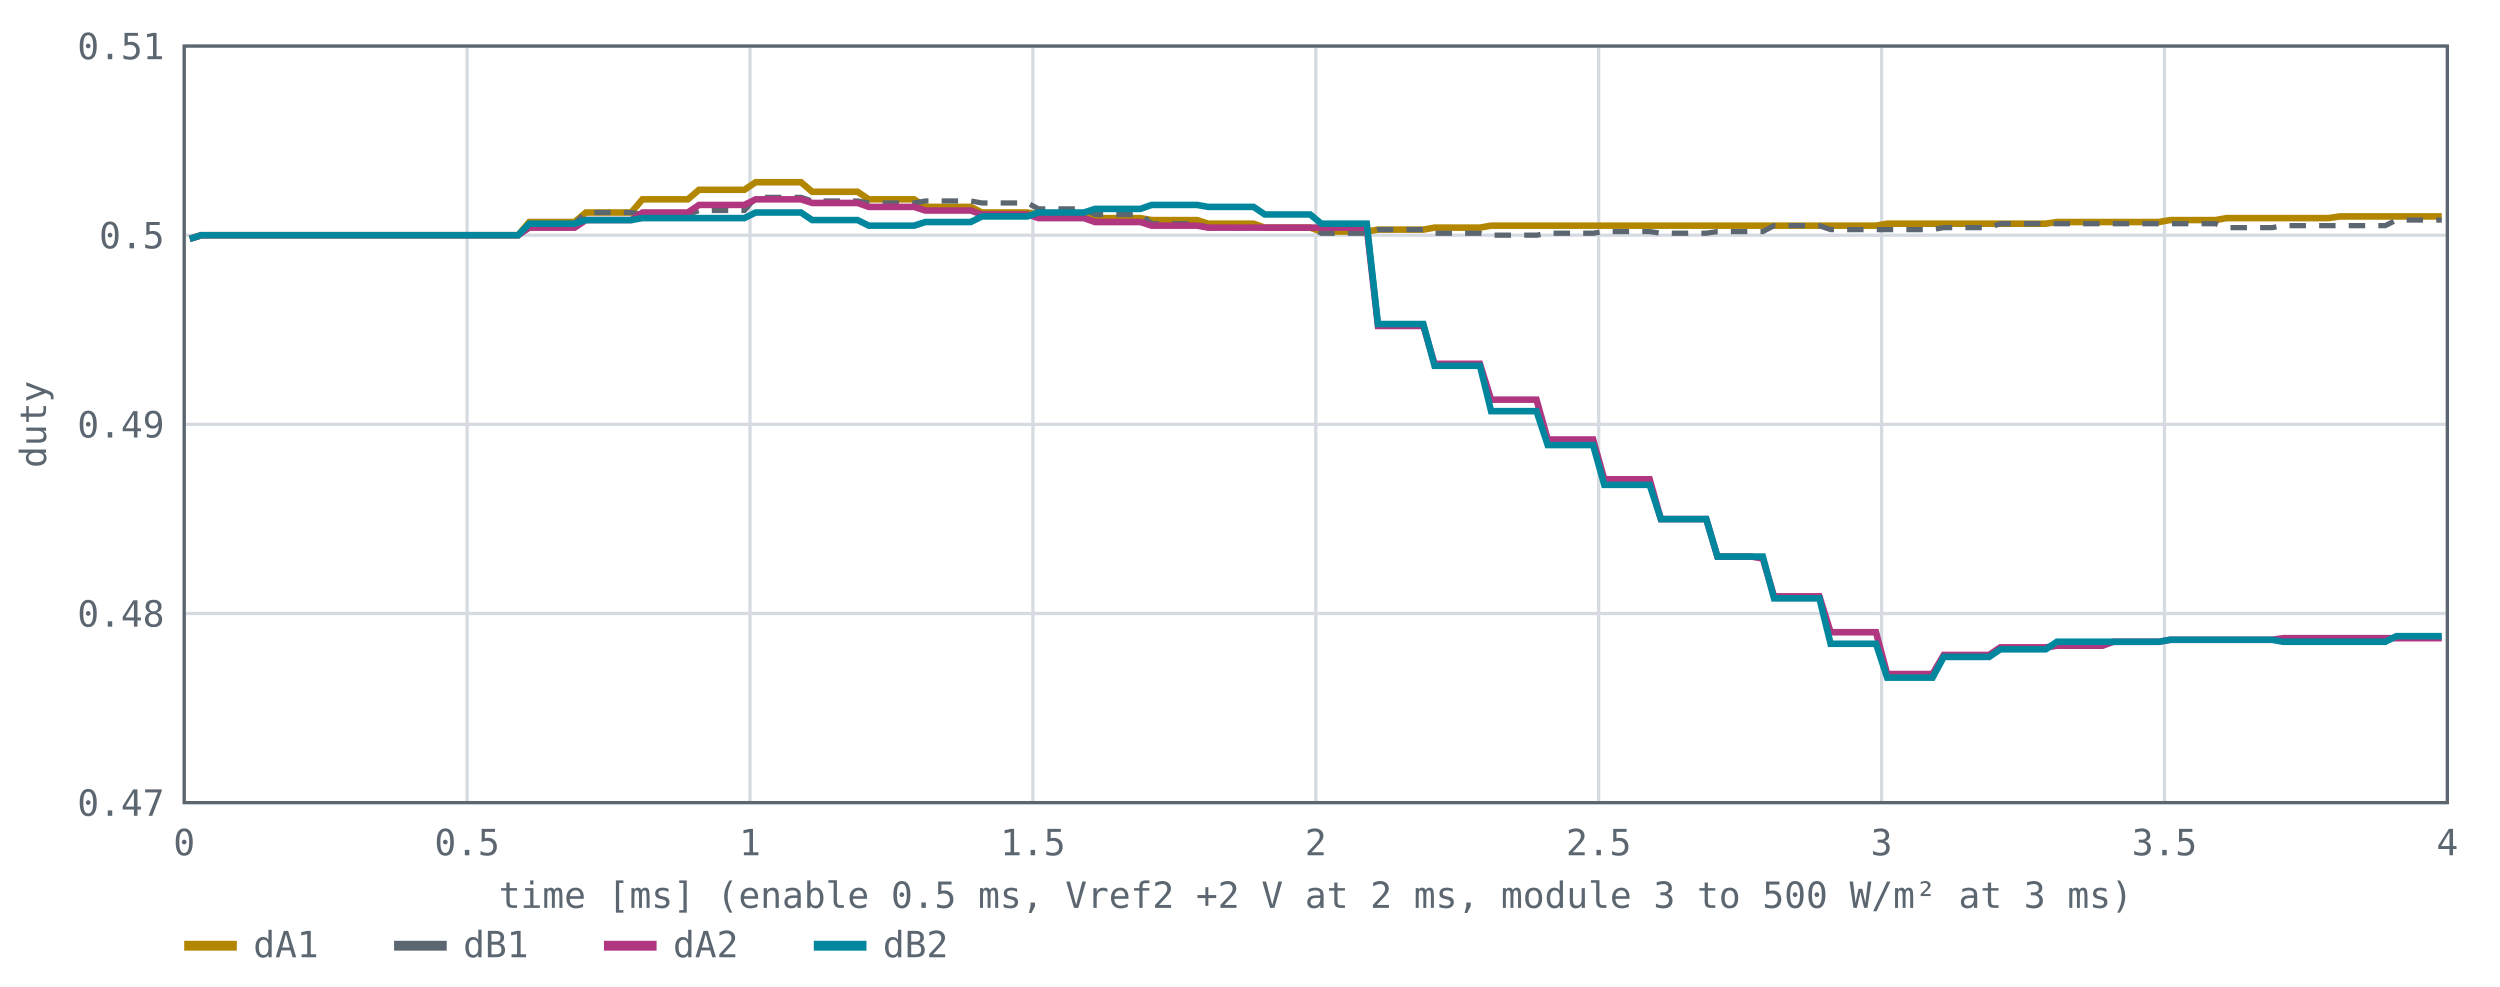
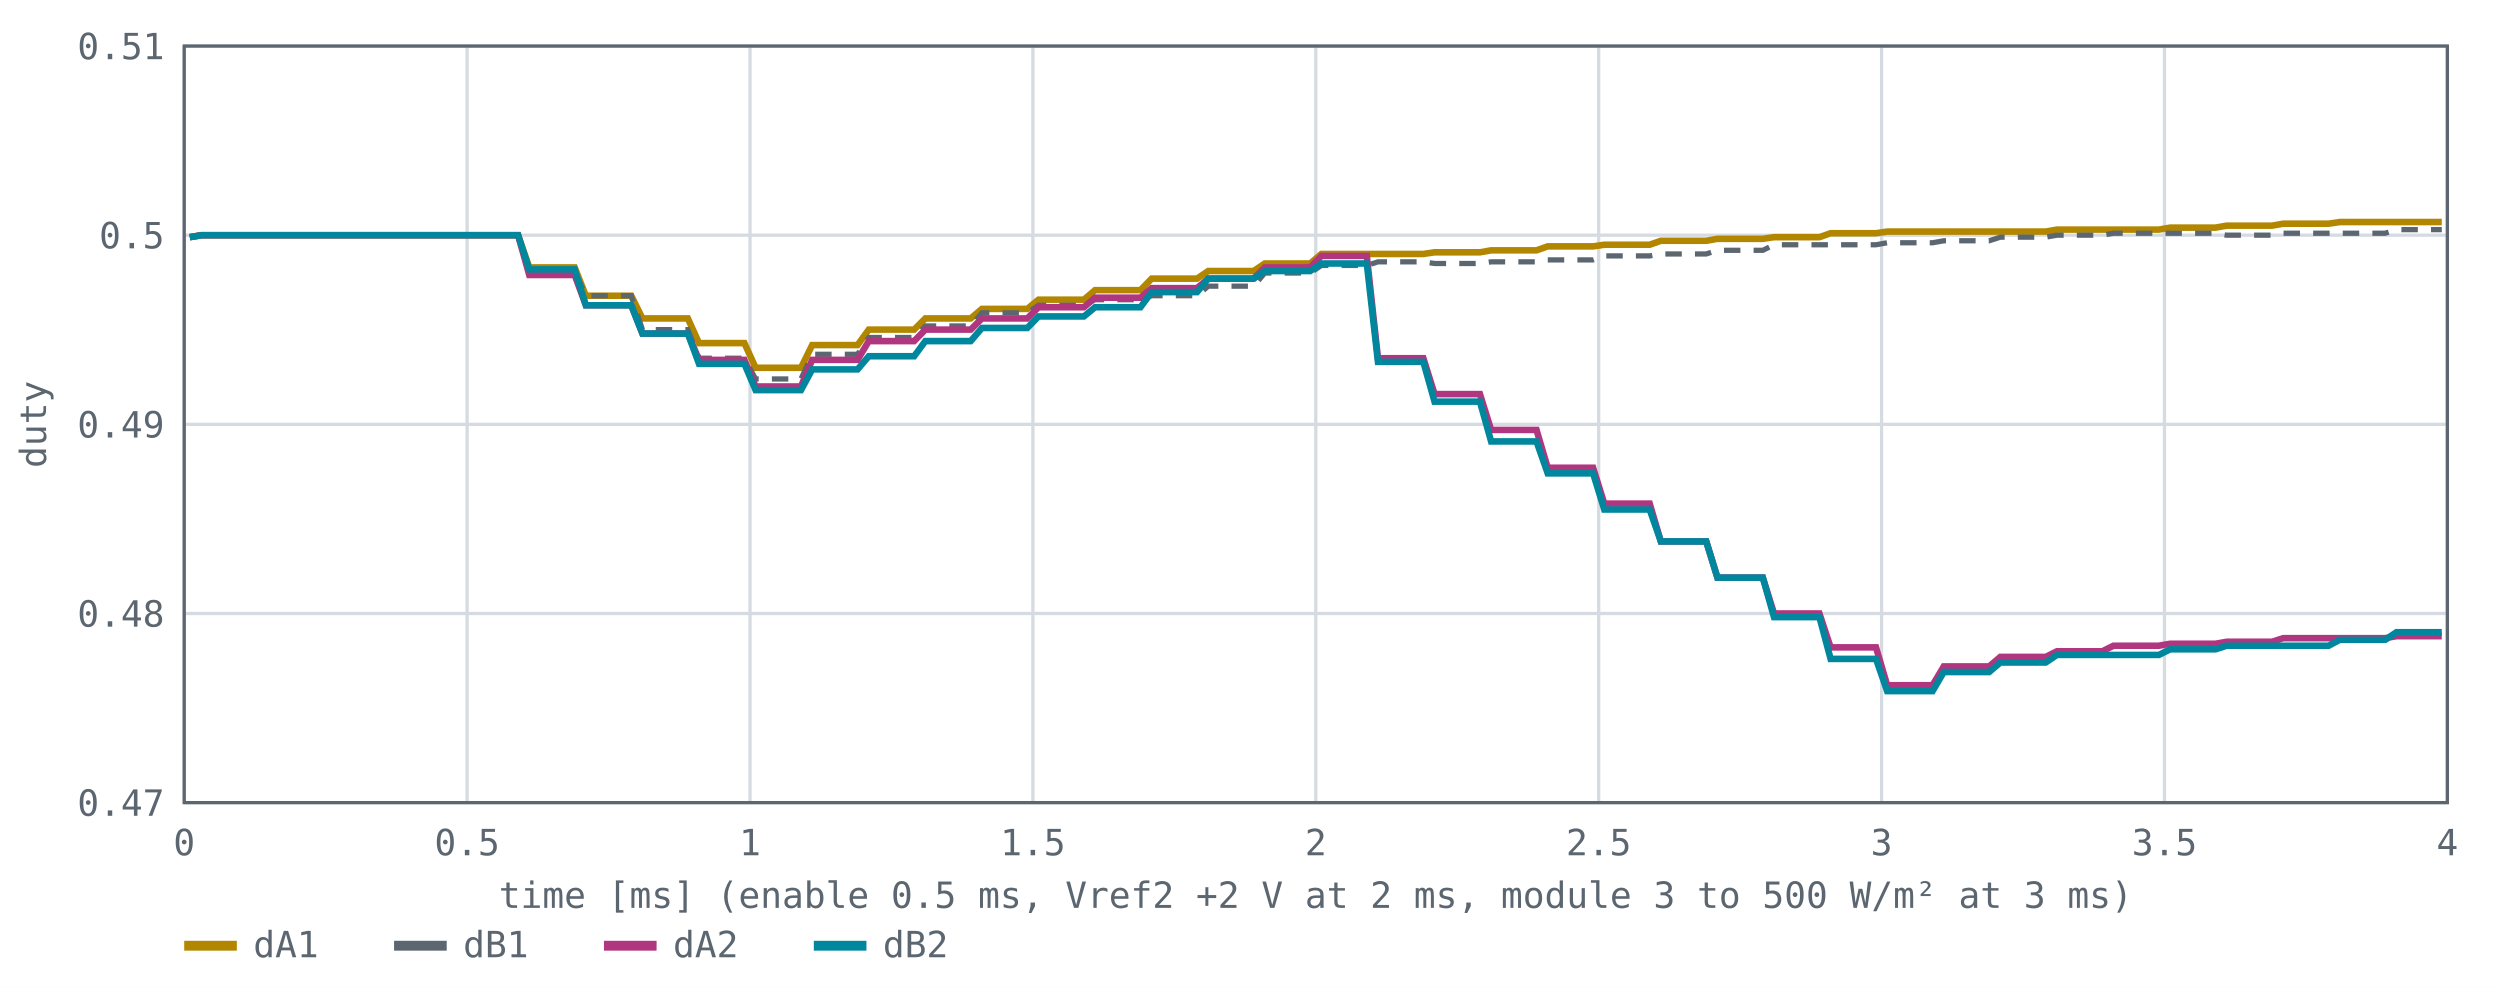
<svg xmlns="http://www.w3.org/2000/svg" viewBox="0 0 760 300" role="img" aria-label="duty versus time">
  <style>.ax{stroke:#5b6670;fill:none}.grid{stroke:#d5dbe1;fill:none}.lbl{fill:#5b6670;font:11px monospace}.l1{stroke:#b38600;fill:none;stroke-width:2}.l2{stroke:#00879e;fill:none;stroke-width:2}.l3{stroke:#b0367f;fill:none;stroke-width:2}.l4{stroke:#5b6670;fill:none;stroke-width:1.6;stroke-dasharray:5 4}.ref{stroke:#0f6c8f;fill:none;stroke-dasharray:2 3}.k1{fill:#b38600}.k2{fill:#00879e}.k3{fill:#b0367f}.k4{fill:#5b6670}</style>
  <rect width="100%" height="100%" fill="#ffffff" />
  <line class="grid" x1="56" x2="744" y1="244.0" y2="244.0" />
  <text class="lbl" x="50" y="248.0" text-anchor="end">0.47</text>
  <line class="grid" x1="56" x2="744" y1="186.5" y2="186.5" />
  <text class="lbl" x="50" y="190.5" text-anchor="end">0.48</text>
  <line class="grid" x1="56" x2="744" y1="129.0" y2="129.0" />
  <text class="lbl" x="50" y="133.0" text-anchor="end">0.49</text>
  <line class="grid" x1="56" x2="744" y1="71.5" y2="71.5" />
  <text class="lbl" x="50" y="75.5" text-anchor="end">0.5</text>
  <line class="grid" x1="56" x2="744" y1="14.0" y2="14.0" />
  <text class="lbl" x="50" y="18.0" text-anchor="end">0.51</text>
  <line class="grid" x1="56.0" x2="56.0" y1="14" y2="244" />
  <text class="lbl" x="56.0" y="260" text-anchor="middle">0</text>
  <line class="grid" x1="142.0" x2="142.0" y1="14" y2="244" />
  <text class="lbl" x="142.0" y="260" text-anchor="middle">0.5</text>
  <line class="grid" x1="228.0" x2="228.0" y1="14" y2="244" />
  <text class="lbl" x="228.0" y="260" text-anchor="middle">1</text>
  <line class="grid" x1="314.0" x2="314.0" y1="14" y2="244" />
  <text class="lbl" x="314.0" y="260" text-anchor="middle">1.5</text>
  <line class="grid" x1="400.0" x2="400.0" y1="14" y2="244" />
  <text class="lbl" x="400.0" y="260" text-anchor="middle">2</text>
  <line class="grid" x1="486.0" x2="486.0" y1="14" y2="244" />
  <text class="lbl" x="486.0" y="260" text-anchor="middle">2.5</text>
  <line class="grid" x1="572.0" x2="572.0" y1="14" y2="244" />
  <text class="lbl" x="572.0" y="260" text-anchor="middle">3</text>
  <line class="grid" x1="658.0" x2="658.0" y1="14" y2="244" />
  <text class="lbl" x="658.0" y="260" text-anchor="middle">3.5</text>
  <line class="grid" x1="744.0" x2="744.0" y1="14" y2="244" />
  <text class="lbl" x="744.0" y="260" text-anchor="middle">4</text>
  <rect class="ax" x="56" y="14" width="688" height="230" />
  <text class="lbl" x="400.0" y="276" text-anchor="middle">time [ms]   (enable 0.5 ms, Vref2 +2 V at 2 ms, module 3 to 500 W/m² at 3 ms)</text>
  <text class="lbl" x="14" y="129.0" text-anchor="middle" transform="rotate(-90 14 129.0)">duty</text>
-   <polyline class="l1" points="57.7,72.6 61.2,71.5 64.6,71.5 68.0,71.5 71.5,71.5 74.9,71.5 78.4,71.5 81.8,71.5 85.2,71.5 88.7,71.5 92.1,71.5 95.6,71.5 99.0,71.5 102.4,71.5 105.9,71.5 109.3,71.5 112.8,71.5 116.2,71.5 119.6,71.5 123.1,71.5 126.5,71.5 130.0,71.5 133.4,71.5 136.8,71.5 140.3,71.5 143.7,71.5 147.2,71.5 150.6,71.5 154.0,71.5 157.5,71.5 160.9,67.5 164.4,67.5 167.8,67.5 171.2,67.5 174.7,67.5 178.1,64.6 181.6,64.6 185.0,64.6 188.4,64.6 191.9,64.6 195.3,60.6 198.8,60.6 202.2,60.6 205.6,60.6 209.1,60.6 212.5,57.7 216.0,57.7 219.4,57.7 222.8,57.7 226.3,57.7 229.7,55.4 233.2,55.4 236.6,55.4 240.0,55.4 243.5,55.4 246.9,58.3 250.4,58.3 253.8,58.3 257.2,58.3 260.7,58.3 264.1,60.6 267.6,60.6 271.0,60.6 274.4,60.6 277.9,60.6 281.3,62.9 284.8,62.9 288.2,62.9 291.6,62.9 295.1,62.9 298.5,64.6 302.0,64.6 305.4,64.6 308.8,64.6 312.3,64.6 315.7,65.2 319.2,65.2 322.6,65.2 326.0,65.2 329.5,65.2 332.9,66.3 336.4,66.3 339.8,66.3 343.2,66.3 346.7,66.3 350.1,66.9 353.6,66.9 357.0,66.9 360.4,66.9 363.9,66.9 367.3,68.0 370.8,68.0 374.2,68.0 377.6,68.0 381.1,68.0 384.5,69.2 388.0,69.2 391.4,69.2 394.8,69.2 398.3,69.2 401.7,70.4 405.2,70.4 408.6,70.4 412.0,70.4 415.5,70.4 418.9,69.8 422.4,69.8 425.8,69.8 429.2,69.8 432.7,69.8 436.1,69.2 439.6,69.2 443.0,69.2 446.4,69.2 449.9,69.2 453.3,68.6 456.8,68.6 460.2,68.6 463.6,68.6 467.1,68.6 470.5,68.6 474.0,68.6 477.4,68.6 480.8,68.6 484.3,68.6 487.7,68.6 491.2,68.6 494.6,68.6 498.0,68.6 501.5,68.6 504.9,68.6 508.4,68.6 511.8,68.6 515.2,68.6 518.7,68.6 522.1,68.6 525.6,68.6 529.0,68.6 532.4,68.6 535.9,68.6 539.3,68.6 542.8,68.6 546.2,68.6 549.6,68.6 553.1,68.6 556.5,68.6 560.0,68.6 563.4,68.6 566.8,68.6 570.3,68.6 573.7,68.0 577.2,68.0 580.6,68.0 584.0,68.0 587.5,68.0 590.9,68.0 594.4,68.0 597.8,68.0 601.2,68.0 604.7,68.0 608.1,68.0 611.6,68.0 615.0,68.0 618.4,68.0 621.9,68.0 625.3,67.5 628.8,67.5 632.2,67.5 635.6,67.5 639.1,67.5 642.5,67.5 646.0,67.5 649.4,67.5 652.8,67.5 656.3,67.5 659.7,66.9 663.2,66.9 666.6,66.9 670.0,66.9 673.5,66.9 676.9,66.3 680.4,66.3 683.8,66.3 687.2,66.3 690.7,66.3 694.1,66.3 697.6,66.3 701.0,66.3 704.4,66.3 707.9,66.3 711.3,65.8 714.8,65.8 718.2,65.8 721.6,65.8 725.1,65.8 728.5,65.8 732.0,65.8 735.4,65.8 738.8,65.8 742.3,65.8" />
+   <polyline class="l1" points="57.7,72.1 61.2,71.5 64.6,71.5 68.0,71.5 71.5,71.5 74.9,71.5 78.4,71.5 81.8,71.5 85.2,71.5 88.7,71.5 92.1,71.5 95.6,71.5 99.0,71.5 102.4,71.5 105.9,71.5 109.3,71.5 112.8,71.5 116.2,71.5 119.6,71.5 123.1,71.5 126.5,71.5 130.0,71.5 133.4,71.5 136.8,71.5 140.3,71.5 143.7,71.5 147.2,71.5 150.6,71.5 154.0,71.5 157.5,71.5 160.9,81.3 164.4,81.3 167.8,81.3 171.2,81.3 174.7,81.3 178.1,89.9 181.6,89.9 185.0,89.9 188.4,89.9 191.9,89.9 195.3,96.8 198.8,96.8 202.2,96.8 205.6,96.8 209.1,96.8 212.5,104.3 216.0,104.3 219.4,104.3 222.8,104.3 226.3,104.3 229.7,111.8 233.2,111.8 236.6,111.8 240.0,111.8 243.5,111.8 246.9,104.9 250.4,104.9 253.8,104.9 257.2,104.9 260.7,104.9 264.1,100.2 267.6,100.2 271.0,100.2 274.4,100.2 277.9,100.2 281.3,96.8 284.8,96.8 288.2,96.8 291.6,96.8 295.1,96.8 298.5,93.9 302.0,93.9 305.4,93.9 308.8,93.9 312.3,93.9 315.7,91.1 319.2,91.1 322.6,91.1 326.0,91.1 329.5,91.1 332.9,88.2 336.4,88.2 339.8,88.2 343.2,88.2 346.7,88.2 350.1,84.7 353.6,84.7 357.0,84.7 360.4,84.7 363.9,84.7 367.3,82.4 370.8,82.4 374.2,82.4 377.6,82.4 381.1,82.4 384.5,80.1 388.0,80.1 391.4,80.1 394.8,80.1 398.3,80.1 401.7,77.2 405.2,77.2 408.6,77.2 412.0,77.2 415.5,77.2 418.9,77.2 422.4,77.2 425.8,77.2 429.2,77.2 432.7,77.2 436.1,76.7 439.6,76.7 443.0,76.7 446.4,76.7 449.9,76.7 453.3,76.1 456.8,76.1 460.2,76.1 463.6,76.1 467.1,76.1 470.5,74.9 474.0,74.9 477.4,74.9 480.8,74.9 484.3,74.9 487.7,74.4 491.2,74.4 494.6,74.4 498.0,74.4 501.5,74.4 504.9,73.2 508.4,73.2 511.8,73.2 515.2,73.2 518.7,73.2 522.1,72.6 525.6,72.6 529.0,72.6 532.4,72.6 535.9,72.6 539.3,72.1 542.8,72.1 546.2,72.1 549.6,72.1 553.1,72.1 556.5,70.9 560.0,70.9 563.4,70.9 566.8,70.9 570.3,70.9 573.7,70.4 577.2,70.4 580.6,70.4 584.0,70.4 587.5,70.4 590.9,70.4 594.4,70.4 597.8,70.4 601.2,70.4 604.7,70.4 608.1,70.4 611.6,70.4 615.0,70.4 618.4,70.4 621.9,70.4 625.3,69.8 628.8,69.8 632.2,69.8 635.6,69.8 639.1,69.8 642.5,69.8 646.0,69.8 649.4,69.8 652.8,69.8 656.3,69.8 659.7,69.2 663.2,69.2 666.6,69.2 670.0,69.2 673.5,69.2 676.9,68.6 680.4,68.6 683.8,68.6 687.2,68.6 690.7,68.6 694.1,68.0 697.6,68.0 701.0,68.0 704.4,68.0 707.9,68.0 711.3,67.5 714.8,67.5 718.2,67.5 721.6,67.5 725.1,67.5 728.5,67.5 732.0,67.5 735.4,67.5 738.8,67.5 742.3,67.5" />
  <rect class="k1" x="56" y="286" width="16" height="3" />
  <text class="lbl" x="77" y="291">dA1</text>
-   <polyline class="l4" points="57.7,72.6 61.2,71.5 64.6,71.5 68.0,71.5 71.5,71.5 74.9,71.5 78.4,71.5 81.8,71.5 85.2,71.5 88.7,71.5 92.1,71.5 95.6,71.5 99.0,71.5 102.4,71.5 105.9,71.5 109.3,71.5 112.8,71.5 116.2,71.5 119.6,71.5 123.1,71.5 126.5,71.5 130.0,71.5 133.4,71.5 136.8,71.5 140.3,71.5 143.7,71.5 147.2,71.5 150.6,71.5 154.0,71.5 157.5,71.5 160.9,68.0 164.4,68.0 167.8,68.0 171.2,68.0 174.7,68.0 178.1,64.6 181.6,64.6 185.0,64.6 188.4,64.6 191.9,64.6 195.3,65.2 198.8,65.2 202.2,65.2 205.6,65.2 209.1,65.2 212.5,64.0 216.0,64.0 219.4,64.0 222.8,64.0 226.3,64.0 229.7,60.0 233.2,60.0 236.6,60.0 240.0,60.0 243.5,60.0 246.9,61.1 250.4,61.1 253.8,61.1 257.2,61.1 260.7,61.1 264.1,61.7 267.6,61.7 271.0,61.7 274.4,61.7 277.9,61.7 281.3,61.1 284.8,61.1 288.2,61.1 291.6,61.1 295.1,61.1 298.5,61.7 302.0,61.7 305.4,61.7 308.8,61.7 312.3,61.7 315.7,63.5 319.2,63.5 322.6,63.5 326.0,63.5 329.5,63.5 332.9,65.2 336.4,65.2 339.8,65.2 343.2,65.2 346.7,65.2 350.1,68.0 353.6,68.0 357.0,68.0 360.4,68.0 363.9,68.0 367.3,69.2 370.8,69.2 374.2,69.2 377.6,69.2 381.1,69.2 384.5,69.2 388.0,69.2 391.4,69.2 394.8,69.2 398.3,69.2 401.7,70.9 405.2,70.9 408.6,70.9 412.0,70.9 415.5,70.9 418.9,69.8 422.4,69.8 425.8,69.8 429.2,69.8 432.7,69.8 436.1,70.9 439.6,70.9 443.0,70.9 446.4,70.9 449.9,70.9 453.3,71.5 456.8,71.5 460.2,71.5 463.6,71.5 467.1,71.5 470.5,70.9 474.0,70.9 477.4,70.9 480.8,70.9 484.3,70.9 487.7,70.4 491.2,70.4 494.6,70.4 498.0,70.4 501.5,70.4 504.9,70.9 508.4,70.9 511.8,70.9 515.2,70.9 518.7,70.9 522.1,70.4 525.6,70.4 529.0,70.4 532.4,70.4 535.9,70.4 539.3,68.6 542.8,68.6 546.2,68.6 549.6,68.6 553.1,68.6 556.5,69.8 560.0,69.8 563.4,69.8 566.8,69.8 570.3,69.8 573.7,69.8 577.2,69.8 580.6,69.8 584.0,69.8 587.5,69.8 590.9,69.2 594.4,69.2 597.8,69.2 601.2,69.2 604.7,69.2 608.1,68.0 611.6,68.0 615.0,68.0 618.4,68.0 621.9,68.0 625.3,68.0 628.8,68.0 632.2,68.0 635.6,68.0 639.1,68.0 642.5,68.0 646.0,68.0 649.4,68.0 652.8,68.0 656.3,68.0 659.7,68.0 663.2,68.0 666.6,68.0 670.0,68.0 673.5,68.0 676.9,69.2 680.4,69.2 683.8,69.2 687.2,69.2 690.7,69.2 694.1,68.6 697.6,68.6 701.0,68.6 704.4,68.6 707.9,68.6 711.3,68.6 714.8,68.6 718.2,68.6 721.6,68.6 725.1,68.6 728.5,66.9 732.0,66.9 735.4,66.9 738.8,66.9 742.3,66.9" />
+   <polyline class="l4" points="57.7,72.1 61.2,71.5 64.6,71.5 68.0,71.5 71.5,71.5 74.9,71.5 78.4,71.5 81.8,71.5 85.2,71.5 88.7,71.5 92.1,71.5 95.6,71.5 99.0,71.5 102.4,71.5 105.9,71.5 109.3,71.5 112.8,71.5 116.2,71.5 119.6,71.5 123.1,71.5 126.5,71.5 130.0,71.5 133.4,71.5 136.8,71.5 140.3,71.5 143.7,71.5 147.2,71.5 150.6,71.5 154.0,71.5 157.5,71.5 160.9,82.4 164.4,82.4 167.8,82.4 171.2,82.4 174.7,82.4 178.1,89.9 181.6,89.9 185.0,89.9 188.4,89.9 191.9,89.9 195.3,100.2 198.8,100.2 202.2,100.2 205.6,100.2 209.1,100.2 212.5,108.9 216.0,108.9 219.4,108.9 222.8,108.9 226.3,108.9 229.7,115.2 233.2,115.2 236.6,115.2 240.0,115.2 243.5,115.2 246.9,107.7 250.4,107.7 253.8,107.7 257.2,107.7 260.7,107.7 264.1,102.6 267.6,102.6 271.0,102.6 274.4,102.6 277.9,102.6 281.3,99.1 284.8,99.1 288.2,99.1 291.6,99.1 295.1,99.1 298.5,95.1 302.0,95.1 305.4,95.1 308.8,95.1 312.3,95.1 315.7,92.8 319.2,92.8 322.6,92.8 326.0,92.8 329.5,92.8 332.9,91.1 336.4,91.1 339.8,91.1 343.2,91.1 346.7,91.1 350.1,89.9 353.6,89.9 357.0,89.9 360.4,89.9 363.9,89.9 367.3,87.0 370.8,87.0 374.2,87.0 377.6,87.0 381.1,87.0 384.5,83.0 388.0,83.0 391.4,83.0 394.8,83.0 398.3,83.0 401.7,80.7 405.2,80.7 408.6,80.7 412.0,80.7 415.5,80.7 418.9,79.6 422.4,79.6 425.8,79.6 429.2,79.6 432.7,79.6 436.1,80.1 439.6,80.1 443.0,80.1 446.4,80.1 449.9,80.1 453.3,79.6 456.8,79.6 460.2,79.6 463.6,79.6 467.1,79.6 470.5,79.0 474.0,79.0 477.4,79.0 480.8,79.0 484.3,79.0 487.7,77.8 491.2,77.8 494.6,77.8 498.0,77.8 501.5,77.8 504.9,77.2 508.4,77.2 511.8,77.2 515.2,77.2 518.7,77.2 522.1,76.1 525.6,76.1 529.0,76.1 532.4,76.1 535.9,76.1 539.3,74.4 542.8,74.4 546.2,74.4 549.6,74.4 553.1,74.4 556.5,74.4 560.0,74.4 563.4,74.4 566.8,74.4 570.3,74.4 573.7,73.8 577.2,73.8 580.6,73.8 584.0,73.8 587.5,73.8 590.9,73.2 594.4,73.2 597.8,73.2 601.2,73.2 604.7,73.2 608.1,72.1 611.6,72.1 615.0,72.1 618.4,72.1 621.9,72.1 625.3,71.5 628.8,71.5 632.2,71.5 635.6,71.5 639.1,71.5 642.5,70.9 646.0,70.9 649.4,70.9 652.8,70.9 656.3,70.9 659.7,70.9 663.2,70.9 666.6,70.9 670.0,70.9 673.5,70.9 676.9,71.5 680.4,71.5 683.8,71.5 687.2,71.5 690.7,71.5 694.1,70.9 697.6,70.9 701.0,70.9 704.4,70.9 707.9,70.9 711.3,70.9 714.8,70.9 718.2,70.9 721.6,70.9 725.1,70.9 728.5,69.8 732.0,69.8 735.4,69.8 738.8,69.8 742.3,69.8" />
  <rect class="k4" x="119.8" y="286" width="16" height="3" />
  <text class="lbl" x="140.8" y="291">dB1</text>
-   <polyline class="l3" points="57.7,72.6 61.2,71.5 64.6,71.5 68.0,71.5 71.5,71.5 74.9,71.5 78.4,71.5 81.8,71.5 85.2,71.5 88.7,71.5 92.1,71.5 95.6,71.5 99.0,71.5 102.4,71.5 105.9,71.5 109.3,71.5 112.8,71.5 116.2,71.5 119.6,71.5 123.1,71.5 126.5,71.5 130.0,71.5 133.4,71.5 136.8,71.5 140.3,71.5 143.7,71.5 147.2,71.5 150.6,71.5 154.0,71.5 157.5,71.5 160.9,69.2 164.4,69.2 167.8,69.2 171.2,69.2 174.7,69.2 178.1,66.9 181.6,66.9 185.0,66.9 188.4,66.9 191.9,66.9 195.3,64.6 198.8,64.6 202.2,64.6 205.6,64.6 209.1,64.6 212.5,62.3 216.0,62.3 219.4,62.3 222.8,62.3 226.3,62.3 229.7,60.6 233.2,60.6 236.6,60.6 240.0,60.6 243.5,60.6 246.9,61.7 250.4,61.7 253.8,61.7 257.2,61.7 260.7,61.7 264.1,62.9 267.6,62.9 271.0,62.9 274.4,62.9 277.9,62.9 281.3,64.0 284.8,64.0 288.2,64.0 291.6,64.0 295.1,64.0 298.5,65.2 302.0,65.2 305.4,65.2 308.8,65.2 312.3,65.2 315.7,66.3 319.2,66.3 322.6,66.3 326.0,66.3 329.5,66.3 332.9,67.5 336.4,67.5 339.8,67.5 343.2,67.5 346.7,67.5 350.1,68.6 353.6,68.6 357.0,68.6 360.4,68.6 363.9,68.6 367.3,69.2 370.8,69.2 374.2,69.2 377.6,69.2 381.1,69.2 384.5,69.2 388.0,69.2 391.4,69.2 394.8,69.2 398.3,69.2 401.7,69.2 405.2,69.2 408.6,69.2 412.0,69.2 415.5,69.2 418.9,99.1 422.4,99.1 425.8,99.1 429.2,99.1 432.7,99.1 436.1,110.6 439.6,110.6 443.0,110.6 446.4,110.6 449.9,110.6 453.3,121.5 456.8,121.5 460.2,121.5 463.6,121.5 467.1,121.5 470.5,133.6 474.0,133.6 477.4,133.6 480.8,133.6 484.3,133.6 487.7,145.7 491.2,145.7 494.6,145.7 498.0,145.7 501.5,145.7 504.9,157.8 508.4,157.8 511.8,157.8 515.2,157.8 518.7,157.8 522.1,169.2 525.6,169.2 529.0,169.2 532.4,169.2 535.9,169.8 539.3,181.3 542.8,181.3 546.2,181.3 549.6,181.3 553.1,181.3 556.5,192.2 560.0,192.2 563.4,192.2 566.8,192.2 570.3,192.2 573.7,204.9 577.2,204.9 580.6,204.9 584.0,204.9 587.5,204.9 590.9,199.1 594.4,199.1 597.8,199.1 601.2,199.1 604.7,199.1 608.1,196.8 611.6,196.8 615.0,196.8 618.4,196.8 621.9,196.8 625.3,196.3 628.8,196.3 632.2,196.3 635.6,196.3 639.1,196.3 642.5,195.1 646.0,195.1 649.4,195.1 652.8,195.1 656.3,195.1 659.7,194.5 663.2,194.5 666.6,194.5 670.0,194.5 673.5,194.5 676.9,194.5 680.4,194.5 683.8,194.5 687.2,194.5 690.7,194.5 694.1,194.0 697.6,194.0 701.0,194.0 704.4,194.0 707.9,194.0 711.3,194.0 714.8,194.0 718.2,194.0 721.6,194.0 725.1,194.0 728.5,194.0 732.0,194.0 735.4,194.0 738.8,194.0 742.3,194.0" />
+   <polyline class="l3" points="57.7,72.1 61.2,71.5 64.6,71.5 68.0,71.5 71.5,71.5 74.9,71.5 78.4,71.5 81.8,71.5 85.2,71.5 88.7,71.5 92.1,71.5 95.6,71.5 99.0,71.5 102.4,71.5 105.9,71.5 109.3,71.5 112.8,71.5 116.2,71.5 119.6,71.5 123.1,71.5 126.5,71.5 130.0,71.5 133.4,71.5 136.8,71.5 140.3,71.5 143.7,71.5 147.2,71.5 150.6,71.5 154.0,71.5 157.5,71.5 160.9,83.6 164.4,83.6 167.8,83.6 171.2,83.6 174.7,83.6 178.1,92.8 181.6,92.8 185.0,92.8 188.4,92.8 191.9,92.8 195.3,101.4 198.8,101.4 202.2,101.4 205.6,101.4 209.1,101.4 212.5,109.4 216.0,109.4 219.4,109.4 222.8,109.4 226.3,109.4 229.7,117.5 233.2,117.5 236.6,117.5 240.0,117.5 243.5,117.5 246.9,109.4 250.4,109.4 253.8,109.4 257.2,109.4 260.7,109.4 264.1,103.7 267.6,103.7 271.0,103.7 274.4,103.7 277.9,103.7 281.3,100.2 284.8,100.2 288.2,100.2 291.6,100.2 295.1,100.2 298.5,96.8 302.0,96.8 305.4,96.8 308.8,96.8 312.3,96.8 315.7,93.4 319.2,93.4 322.6,93.4 326.0,93.4 329.5,93.4 332.9,90.5 336.4,90.5 339.8,90.5 343.2,90.5 346.7,90.5 350.1,87.6 353.6,87.6 357.0,87.6 360.4,87.6 363.9,87.6 367.3,84.7 370.8,84.7 374.2,84.7 377.6,84.7 381.1,84.7 384.5,81.3 388.0,81.3 391.4,81.3 394.8,81.3 398.3,81.3 401.7,77.8 405.2,77.8 408.6,77.8 412.0,77.8 415.5,77.8 418.9,108.9 422.4,108.9 425.8,108.9 429.2,108.9 432.7,108.9 436.1,119.8 439.6,119.8 443.0,119.8 446.4,119.8 449.9,119.8 453.3,130.7 456.8,130.7 460.2,130.7 463.6,130.7 467.1,130.7 470.5,142.2 474.0,142.2 477.4,142.2 480.8,142.2 484.3,142.2 487.7,153.1 491.2,153.1 494.6,153.1 498.0,153.1 501.5,153.1 504.9,164.6 508.4,164.6 511.8,164.6 515.2,164.6 518.7,164.6 522.1,175.6 525.6,175.6 529.0,175.6 532.4,175.6 535.9,175.6 539.3,186.5 542.8,186.5 546.2,186.5 549.6,186.5 553.1,186.5 556.5,196.8 560.0,196.8 563.4,196.8 566.8,196.8 570.3,196.8 573.7,208.3 577.2,208.3 580.6,208.3 584.0,208.3 587.5,208.3 590.9,202.6 594.4,202.6 597.8,202.6 601.2,202.6 604.7,202.6 608.1,199.7 611.6,199.7 615.0,199.7 618.4,199.7 621.9,199.7 625.3,198.0 628.8,198.0 632.2,198.0 635.6,198.0 639.1,198.0 642.5,196.3 646.0,196.3 649.4,196.3 652.8,196.3 656.3,196.3 659.7,195.7 663.2,195.7 666.6,195.7 670.0,195.7 673.5,195.7 676.9,195.1 680.4,195.1 683.8,195.1 687.2,195.1 690.7,195.1 694.1,194.0 697.6,194.0 701.0,194.0 704.4,194.0 707.9,194.0 711.3,194.0 714.8,194.0 718.2,194.0 721.6,194.0 725.1,194.0 728.5,193.4 732.0,193.4 735.4,193.4 738.8,193.4 742.3,193.4" />
  <rect class="k3" x="183.6" y="286" width="16" height="3" />
  <text class="lbl" x="204.6" y="291">dA2</text>
-   <polyline class="l2" points="57.7,72.6 61.2,71.5 64.6,71.5 68.0,71.5 71.5,71.5 74.9,71.5 78.4,71.5 81.8,71.5 85.2,71.5 88.7,71.5 92.1,71.5 95.6,71.5 99.0,71.5 102.4,71.5 105.9,71.5 109.3,71.5 112.8,71.5 116.2,71.5 119.6,71.5 123.1,71.5 126.5,71.5 130.0,71.5 133.4,71.5 136.8,71.5 140.3,71.5 143.7,71.5 147.2,71.5 150.6,71.5 154.0,71.5 157.5,71.5 160.9,68.0 164.4,68.0 167.8,68.0 171.2,68.0 174.7,68.0 178.1,66.9 181.6,66.9 185.0,66.9 188.4,66.9 191.9,66.9 195.3,66.3 198.8,66.3 202.2,66.3 205.6,66.3 209.1,66.3 212.5,66.3 216.0,66.3 219.4,66.3 222.8,66.3 226.3,66.3 229.7,64.6 233.2,64.6 236.6,64.6 240.0,64.6 243.5,64.6 246.9,66.9 250.4,66.9 253.8,66.9 257.2,66.9 260.7,66.9 264.1,68.6 267.6,68.6 271.0,68.6 274.4,68.6 277.9,68.6 281.3,67.5 284.8,67.5 288.2,67.5 291.6,67.5 295.1,67.5 298.5,65.8 302.0,65.8 305.4,65.8 308.8,65.8 312.3,65.8 315.7,64.6 319.2,64.6 322.6,64.6 326.0,64.6 329.5,64.6 332.9,63.5 336.4,63.5 339.8,63.5 343.2,63.5 346.7,63.5 350.1,62.3 353.6,62.3 357.0,62.3 360.4,62.3 363.9,62.3 367.3,62.9 370.8,62.9 374.2,62.9 377.6,62.9 381.1,62.9 384.5,65.2 388.0,65.2 391.4,65.2 394.8,65.2 398.3,65.2 401.7,68.0 405.2,68.0 408.6,68.0 412.0,68.0 415.5,68.0 418.9,98.5 422.4,98.5 425.8,98.5 429.2,98.5 432.7,98.5 436.1,111.2 439.6,111.2 443.0,111.2 446.4,111.2 449.9,111.2 453.3,125.0 456.8,125.0 460.2,125.0 463.6,125.0 467.1,125.0 470.5,135.3 474.0,135.3 477.4,135.3 480.8,135.3 484.3,135.3 487.7,147.4 491.2,147.4 494.6,147.4 498.0,147.4 501.5,147.4 504.9,157.8 508.4,157.8 511.8,157.8 515.2,157.8 518.7,157.8 522.1,169.2 525.6,169.2 529.0,169.2 532.4,169.2 535.9,169.2 539.3,181.9 542.8,181.9 546.2,181.9 549.6,181.9 553.1,181.9 556.5,195.7 560.0,195.7 563.4,195.7 566.8,195.7 570.3,195.7 573.7,206.0 577.2,206.0 580.6,206.0 584.0,206.0 587.5,206.0 590.9,199.7 594.4,199.7 597.8,199.7 601.2,199.7 604.7,199.7 608.1,197.4 611.6,197.4 615.0,197.4 618.4,197.4 621.9,197.4 625.3,195.1 628.8,195.1 632.2,195.1 635.6,195.1 639.1,195.1 642.5,195.1 646.0,195.1 649.4,195.1 652.8,195.1 656.3,195.1 659.7,194.5 663.2,194.5 666.6,194.5 670.0,194.5 673.5,194.5 676.9,194.5 680.4,194.5 683.8,194.5 687.2,194.5 690.7,194.5 694.1,195.1 697.6,195.1 701.0,195.1 704.4,195.1 707.9,195.1 711.3,195.1 714.8,195.1 718.2,195.1 721.6,195.1 725.1,195.1 728.5,193.4 732.0,193.4 735.4,193.4 738.8,193.4 742.3,193.4" />
+   <polyline class="l2" points="57.7,72.1 61.2,71.5 64.6,71.5 68.0,71.5 71.5,71.5 74.9,71.5 78.4,71.5 81.8,71.5 85.2,71.5 88.7,71.5 92.1,71.5 95.6,71.5 99.0,71.5 102.4,71.5 105.9,71.5 109.3,71.5 112.8,71.5 116.2,71.5 119.6,71.5 123.1,71.5 126.5,71.5 130.0,71.5 133.4,71.5 136.8,71.5 140.3,71.5 143.7,71.5 147.2,71.5 150.6,71.5 154.0,71.5 157.5,71.5 160.9,81.9 164.4,81.9 167.8,81.9 171.2,81.9 174.7,81.9 178.1,92.8 181.6,92.8 185.0,92.8 188.4,92.8 191.9,92.8 195.3,101.4 198.8,101.4 202.2,101.4 205.6,101.4 209.1,101.4 212.5,110.6 216.0,110.6 219.4,110.6 222.8,110.6 226.3,110.6 229.7,118.6 233.2,118.6 236.6,118.6 240.0,118.6 243.5,118.6 246.9,112.3 250.4,112.3 253.8,112.3 257.2,112.3 260.7,112.3 264.1,108.3 267.6,108.3 271.0,108.3 274.4,108.3 277.9,108.3 281.3,103.7 284.8,103.7 288.2,103.7 291.6,103.7 295.1,103.7 298.5,99.7 302.0,99.7 305.4,99.7 308.8,99.7 312.3,99.7 315.7,96.2 319.2,96.2 322.6,96.2 326.0,96.2 329.5,96.2 332.9,93.4 336.4,93.4 339.8,93.4 343.2,93.4 346.7,93.4 350.1,88.8 353.6,88.8 357.0,88.8 360.4,88.8 363.9,88.8 367.3,84.7 370.8,84.7 374.2,84.7 377.6,84.7 381.1,84.7 384.5,82.4 388.0,82.4 391.4,82.4 394.8,82.4 398.3,82.4 401.7,80.1 405.2,80.1 408.6,80.1 412.0,80.1 415.5,80.1 418.9,110.0 422.4,110.0 425.8,110.0 429.2,110.0 432.7,110.0 436.1,122.1 439.6,122.1 443.0,122.1 446.4,122.1 449.9,122.1 453.3,134.2 456.8,134.2 460.2,134.2 463.6,134.2 467.1,134.2 470.5,143.9 474.0,143.9 477.4,143.9 480.8,143.9 484.3,143.9 487.7,154.9 491.2,154.9 494.6,154.9 498.0,154.9 501.5,154.9 504.9,164.6 508.4,164.6 511.8,164.6 515.2,164.6 518.7,164.6 522.1,175.6 525.6,175.6 529.0,175.6 532.4,175.6 535.9,175.6 539.3,187.6 542.8,187.6 546.2,187.6 549.6,187.6 553.1,187.6 556.5,200.3 560.0,200.3 563.4,200.3 566.8,200.3 570.3,200.3 573.7,210.1 577.2,210.1 580.6,210.1 584.0,210.1 587.5,210.1 590.9,204.3 594.4,204.3 597.8,204.3 601.2,204.3 604.7,204.3 608.1,201.4 611.6,201.4 615.0,201.4 618.4,201.4 621.9,201.4 625.3,199.1 628.8,199.1 632.2,199.1 635.6,199.1 639.1,199.1 642.5,199.1 646.0,199.1 649.4,199.1 652.8,199.1 656.3,199.1 659.7,197.4 663.2,197.4 666.6,197.4 670.0,197.4 673.5,197.4 676.9,196.3 680.4,196.3 683.8,196.3 687.2,196.3 690.7,196.3 694.1,196.3 697.6,196.3 701.0,196.3 704.4,196.3 707.9,196.3 711.3,194.5 714.8,194.5 718.2,194.5 721.6,194.5 725.1,194.5 728.5,192.2 732.0,192.2 735.4,192.2 738.8,192.2 742.3,192.2" />
  <rect class="k2" x="247.4" y="286" width="16" height="3" />
  <text class="lbl" x="268.4" y="291">dB2</text>
</svg>
